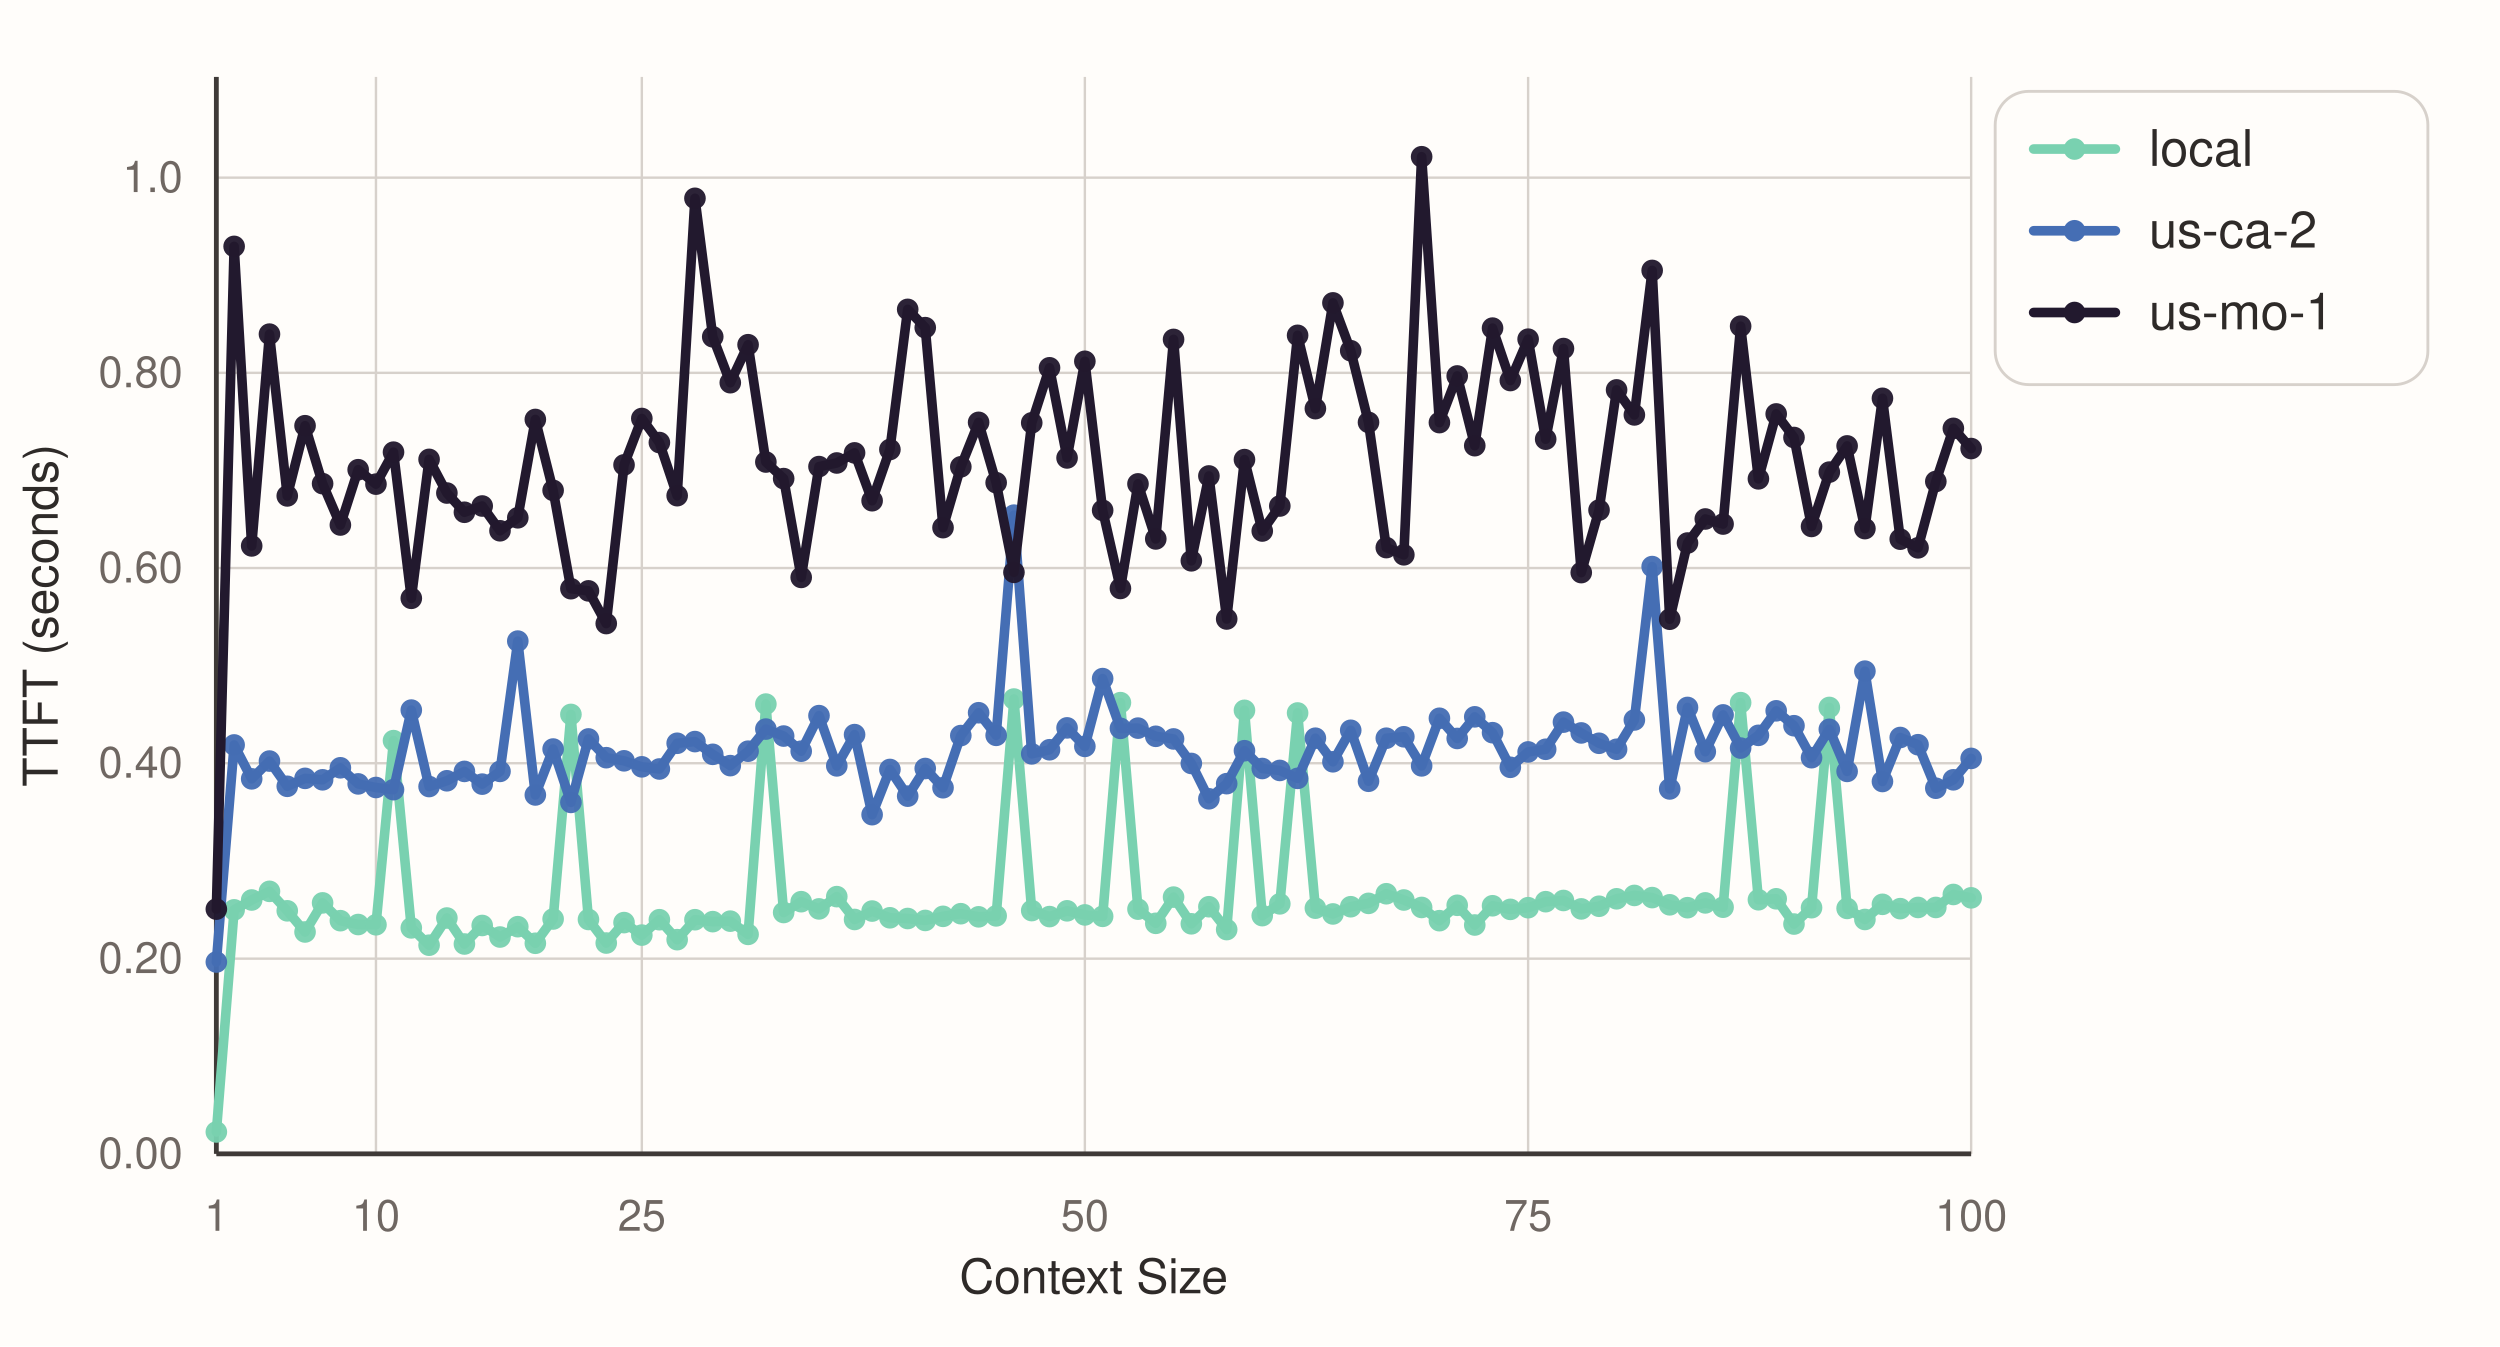
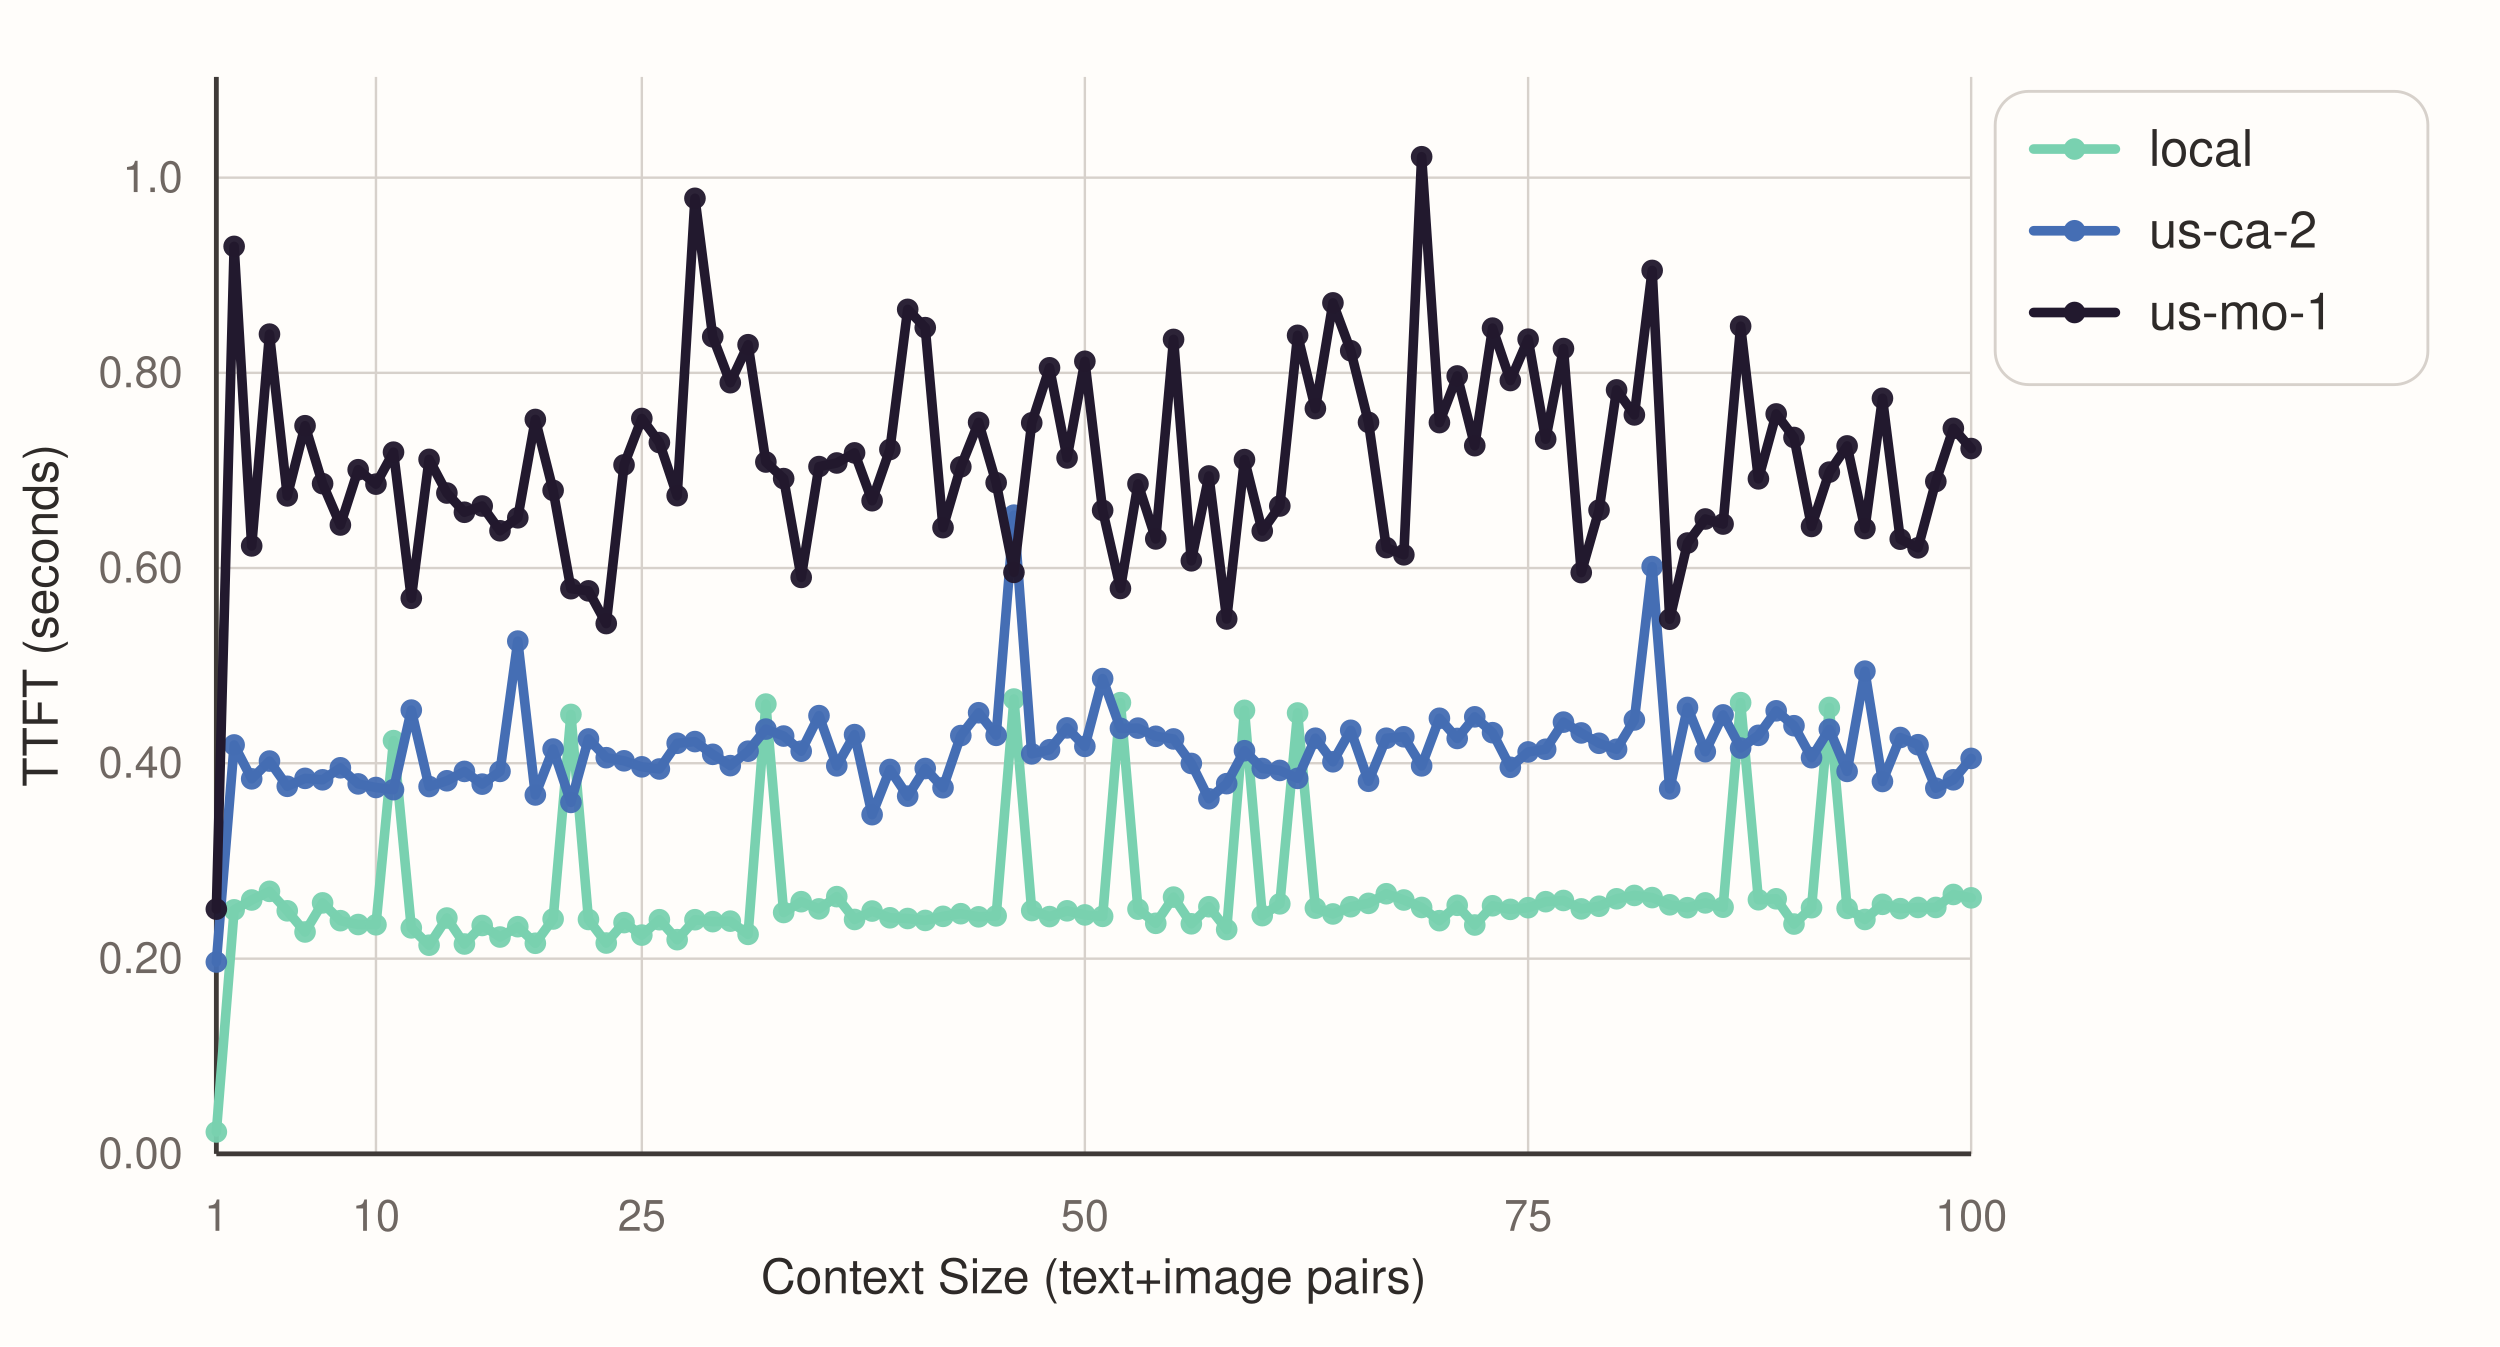
<svg xmlns="http://www.w3.org/2000/svg" width="1040" height="560" viewBox="0 0 1040 560">
  <rect width="1040" height="560" fill="#fffdfa" />
  <line x1="90.0" y1="32" x2="90.0" y2="480" stroke="#d7d1cb" stroke-width="1" />
  <line x1="156.4" y1="32" x2="156.4" y2="480" stroke="#d7d1cb" stroke-width="1" />
  <line x1="267.0" y1="32" x2="267.0" y2="480" stroke="#d7d1cb" stroke-width="1" />
  <line x1="451.3" y1="32" x2="451.3" y2="480" stroke="#d7d1cb" stroke-width="1" />
  <line x1="635.7" y1="32" x2="635.7" y2="480" stroke="#d7d1cb" stroke-width="1" />
  <line x1="820.0" y1="32" x2="820.0" y2="480" stroke="#d7d1cb" stroke-width="1" />
  <line x1="90" y1="480.0" x2="820" y2="480.0" stroke="#d7d1cb" stroke-width="1" />
  <line x1="90" y1="398.8" x2="820" y2="398.8" stroke="#d7d1cb" stroke-width="1" />
  <line x1="90" y1="317.5" x2="820" y2="317.5" stroke="#d7d1cb" stroke-width="1" />
  <line x1="90" y1="236.3" x2="820" y2="236.3" stroke="#d7d1cb" stroke-width="1" />
  <line x1="90" y1="155.1" x2="820" y2="155.1" stroke="#d7d1cb" stroke-width="1" />
  <line x1="90" y1="73.9" x2="820" y2="73.9" stroke="#d7d1cb" stroke-width="1" />
  <line x1="90" y1="-7.4" x2="820" y2="-7.4" stroke="#d7d1cb" stroke-width="1" />
  <line x1="90" y1="480" x2="820" y2="480" stroke="#3f3a37" stroke-width="2" />
  <line x1="90" y1="32" x2="90" y2="480" stroke="#3f3a37" stroke-width="2" />
  <polyline fill="none" stroke="#79d1b0" stroke-width="4" stroke-linecap="round" stroke-linejoin="round" points="90.0,470.9 97.4,378.5 104.7,374.4 112.1,370.8 119.5,378.9 126.9,387.7 134.2,375.6 141.6,383.0 149.0,384.6 156.4,384.7 163.7,308.1 171.1,386.0 178.5,393.2 185.9,381.9 193.2,392.7 200.6,385.0 208.0,389.8 215.4,385.5 222.7,392.4 230.1,382.3 237.5,297.2 244.8,382.5 252.2,392.3 259.6,383.8 267.0,389.0 274.3,382.6 281.7,390.9 289.1,382.6 296.5,383.4 303.8,383.2 311.2,388.7 318.6,292.9 326.0,379.6 333.3,375.1 340.7,378.1 348.1,373.0 355.5,382.5 362.8,379.0 370.2,381.8 377.6,382.1 384.9,382.9 392.3,381.2 399.7,380.1 407.1,381.4 414.4,381.0 421.8,290.8 429.2,378.8 436.6,381.3 443.9,378.9 451.3,380.6 458.7,381.2 466.1,292.3 473.4,378.2 480.8,384.1 488.2,373.2 495.6,384.3 502.9,377.2 510.3,386.7 517.7,295.5 525.1,380.9 532.4,376.0 539.8,296.6 547.2,377.8 554.5,380.2 561.9,377.2 569.3,375.8 576.7,371.8 584.0,374.4 591.4,377.5 598.8,383.0 606.2,376.6 613.5,384.8 620.9,376.8 628.3,378.3 635.7,377.6 643.0,375.1 650.4,374.6 657.8,378.1 665.2,377.0 672.5,373.9 679.9,372.5 687.3,373.4 694.6,376.4 702.0,377.6 709.4,375.6 716.8,377.4 724.1,292.3 731.5,374.3 738.9,373.9 746.3,384.4 753.6,377.6 761.0,294.3 768.4,377.9 775.8,382.5 783.1,376.2 790.5,378.0 797.9,377.5 805.3,377.5 812.6,372.1 820.0,373.5" />
  <circle cx="90.0" cy="470.9" r="4.5" fill="#79d1b0" fill-opacity="0.95" />
  <circle cx="97.4" cy="378.5" r="4.5" fill="#79d1b0" fill-opacity="0.95" />
  <circle cx="104.7" cy="374.4" r="4.5" fill="#79d1b0" fill-opacity="0.95" />
  <circle cx="112.1" cy="370.8" r="4.5" fill="#79d1b0" fill-opacity="0.95" />
  <circle cx="119.5" cy="378.9" r="4.5" fill="#79d1b0" fill-opacity="0.95" />
  <circle cx="126.9" cy="387.7" r="4.5" fill="#79d1b0" fill-opacity="0.95" />
  <circle cx="134.2" cy="375.6" r="4.5" fill="#79d1b0" fill-opacity="0.95" />
  <circle cx="141.6" cy="383.0" r="4.5" fill="#79d1b0" fill-opacity="0.95" />
  <circle cx="149.0" cy="384.6" r="4.5" fill="#79d1b0" fill-opacity="0.95" />
  <circle cx="156.4" cy="384.7" r="4.5" fill="#79d1b0" fill-opacity="0.95" />
  <circle cx="163.7" cy="308.1" r="4.5" fill="#79d1b0" fill-opacity="0.95" />
  <circle cx="171.1" cy="386.0" r="4.5" fill="#79d1b0" fill-opacity="0.95" />
  <circle cx="178.5" cy="393.2" r="4.5" fill="#79d1b0" fill-opacity="0.95" />
  <circle cx="185.9" cy="381.9" r="4.5" fill="#79d1b0" fill-opacity="0.95" />
  <circle cx="193.2" cy="392.7" r="4.5" fill="#79d1b0" fill-opacity="0.95" />
  <circle cx="200.6" cy="385.0" r="4.5" fill="#79d1b0" fill-opacity="0.95" />
  <circle cx="208.0" cy="389.8" r="4.5" fill="#79d1b0" fill-opacity="0.95" />
  <circle cx="215.4" cy="385.5" r="4.5" fill="#79d1b0" fill-opacity="0.95" />
  <circle cx="222.7" cy="392.4" r="4.5" fill="#79d1b0" fill-opacity="0.95" />
  <circle cx="230.1" cy="382.3" r="4.5" fill="#79d1b0" fill-opacity="0.95" />
  <circle cx="237.5" cy="297.2" r="4.5" fill="#79d1b0" fill-opacity="0.95" />
  <circle cx="244.8" cy="382.5" r="4.5" fill="#79d1b0" fill-opacity="0.95" />
  <circle cx="252.2" cy="392.3" r="4.5" fill="#79d1b0" fill-opacity="0.95" />
  <circle cx="259.6" cy="383.8" r="4.5" fill="#79d1b0" fill-opacity="0.95" />
  <circle cx="267.0" cy="389.0" r="4.5" fill="#79d1b0" fill-opacity="0.95" />
  <circle cx="274.3" cy="382.6" r="4.5" fill="#79d1b0" fill-opacity="0.95" />
  <circle cx="281.7" cy="390.9" r="4.5" fill="#79d1b0" fill-opacity="0.95" />
  <circle cx="289.1" cy="382.6" r="4.5" fill="#79d1b0" fill-opacity="0.95" />
  <circle cx="296.5" cy="383.4" r="4.5" fill="#79d1b0" fill-opacity="0.95" />
  <circle cx="303.8" cy="383.2" r="4.5" fill="#79d1b0" fill-opacity="0.95" />
  <circle cx="311.2" cy="388.7" r="4.5" fill="#79d1b0" fill-opacity="0.95" />
  <circle cx="318.6" cy="292.9" r="4.5" fill="#79d1b0" fill-opacity="0.95" />
  <circle cx="326.0" cy="379.6" r="4.5" fill="#79d1b0" fill-opacity="0.95" />
  <circle cx="333.3" cy="375.1" r="4.5" fill="#79d1b0" fill-opacity="0.95" />
  <circle cx="340.7" cy="378.1" r="4.5" fill="#79d1b0" fill-opacity="0.95" />
  <circle cx="348.1" cy="373.0" r="4.5" fill="#79d1b0" fill-opacity="0.95" />
  <circle cx="355.5" cy="382.5" r="4.5" fill="#79d1b0" fill-opacity="0.95" />
  <circle cx="362.8" cy="379.0" r="4.5" fill="#79d1b0" fill-opacity="0.95" />
  <circle cx="370.2" cy="381.8" r="4.5" fill="#79d1b0" fill-opacity="0.95" />
  <circle cx="377.6" cy="382.1" r="4.5" fill="#79d1b0" fill-opacity="0.95" />
  <circle cx="384.9" cy="382.9" r="4.5" fill="#79d1b0" fill-opacity="0.95" />
  <circle cx="392.3" cy="381.2" r="4.5" fill="#79d1b0" fill-opacity="0.95" />
  <circle cx="399.7" cy="380.1" r="4.5" fill="#79d1b0" fill-opacity="0.95" />
  <circle cx="407.1" cy="381.4" r="4.5" fill="#79d1b0" fill-opacity="0.95" />
  <circle cx="414.4" cy="381.0" r="4.5" fill="#79d1b0" fill-opacity="0.95" />
  <circle cx="421.8" cy="290.8" r="4.5" fill="#79d1b0" fill-opacity="0.95" />
  <circle cx="429.2" cy="378.8" r="4.5" fill="#79d1b0" fill-opacity="0.95" />
  <circle cx="436.6" cy="381.3" r="4.5" fill="#79d1b0" fill-opacity="0.95" />
  <circle cx="443.9" cy="378.9" r="4.5" fill="#79d1b0" fill-opacity="0.95" />
  <circle cx="451.3" cy="380.6" r="4.5" fill="#79d1b0" fill-opacity="0.95" />
  <circle cx="458.7" cy="381.2" r="4.5" fill="#79d1b0" fill-opacity="0.95" />
  <circle cx="466.1" cy="292.3" r="4.5" fill="#79d1b0" fill-opacity="0.95" />
  <circle cx="473.4" cy="378.2" r="4.5" fill="#79d1b0" fill-opacity="0.95" />
  <circle cx="480.8" cy="384.1" r="4.5" fill="#79d1b0" fill-opacity="0.95" />
  <circle cx="488.2" cy="373.2" r="4.5" fill="#79d1b0" fill-opacity="0.95" />
  <circle cx="495.6" cy="384.3" r="4.5" fill="#79d1b0" fill-opacity="0.95" />
  <circle cx="502.9" cy="377.2" r="4.5" fill="#79d1b0" fill-opacity="0.95" />
  <circle cx="510.3" cy="386.7" r="4.5" fill="#79d1b0" fill-opacity="0.95" />
  <circle cx="517.7" cy="295.5" r="4.5" fill="#79d1b0" fill-opacity="0.95" />
  <circle cx="525.1" cy="380.9" r="4.5" fill="#79d1b0" fill-opacity="0.95" />
  <circle cx="532.4" cy="376.0" r="4.5" fill="#79d1b0" fill-opacity="0.95" />
  <circle cx="539.8" cy="296.6" r="4.5" fill="#79d1b0" fill-opacity="0.95" />
  <circle cx="547.2" cy="377.8" r="4.5" fill="#79d1b0" fill-opacity="0.95" />
  <circle cx="554.5" cy="380.2" r="4.5" fill="#79d1b0" fill-opacity="0.95" />
  <circle cx="561.9" cy="377.2" r="4.5" fill="#79d1b0" fill-opacity="0.95" />
  <circle cx="569.3" cy="375.8" r="4.5" fill="#79d1b0" fill-opacity="0.95" />
  <circle cx="576.7" cy="371.8" r="4.5" fill="#79d1b0" fill-opacity="0.95" />
  <circle cx="584.0" cy="374.4" r="4.5" fill="#79d1b0" fill-opacity="0.95" />
  <circle cx="591.4" cy="377.5" r="4.5" fill="#79d1b0" fill-opacity="0.95" />
  <circle cx="598.8" cy="383.0" r="4.5" fill="#79d1b0" fill-opacity="0.95" />
  <circle cx="606.2" cy="376.6" r="4.5" fill="#79d1b0" fill-opacity="0.95" />
  <circle cx="613.5" cy="384.8" r="4.5" fill="#79d1b0" fill-opacity="0.95" />
  <circle cx="620.9" cy="376.8" r="4.5" fill="#79d1b0" fill-opacity="0.95" />
  <circle cx="628.3" cy="378.3" r="4.5" fill="#79d1b0" fill-opacity="0.95" />
  <circle cx="635.7" cy="377.6" r="4.5" fill="#79d1b0" fill-opacity="0.95" />
  <circle cx="643.0" cy="375.1" r="4.5" fill="#79d1b0" fill-opacity="0.95" />
  <circle cx="650.4" cy="374.6" r="4.5" fill="#79d1b0" fill-opacity="0.95" />
  <circle cx="657.8" cy="378.1" r="4.5" fill="#79d1b0" fill-opacity="0.95" />
  <circle cx="665.2" cy="377.0" r="4.5" fill="#79d1b0" fill-opacity="0.95" />
  <circle cx="672.5" cy="373.9" r="4.5" fill="#79d1b0" fill-opacity="0.95" />
  <circle cx="679.9" cy="372.5" r="4.5" fill="#79d1b0" fill-opacity="0.95" />
  <circle cx="687.3" cy="373.4" r="4.5" fill="#79d1b0" fill-opacity="0.95" />
  <circle cx="694.6" cy="376.4" r="4.5" fill="#79d1b0" fill-opacity="0.95" />
  <circle cx="702.0" cy="377.6" r="4.5" fill="#79d1b0" fill-opacity="0.95" />
  <circle cx="709.4" cy="375.6" r="4.5" fill="#79d1b0" fill-opacity="0.95" />
  <circle cx="716.8" cy="377.4" r="4.5" fill="#79d1b0" fill-opacity="0.95" />
  <circle cx="724.1" cy="292.3" r="4.5" fill="#79d1b0" fill-opacity="0.95" />
  <circle cx="731.5" cy="374.3" r="4.5" fill="#79d1b0" fill-opacity="0.95" />
  <circle cx="738.9" cy="373.9" r="4.5" fill="#79d1b0" fill-opacity="0.95" />
  <circle cx="746.3" cy="384.4" r="4.5" fill="#79d1b0" fill-opacity="0.95" />
  <circle cx="753.6" cy="377.6" r="4.5" fill="#79d1b0" fill-opacity="0.95" />
  <circle cx="761.0" cy="294.3" r="4.5" fill="#79d1b0" fill-opacity="0.95" />
  <circle cx="768.4" cy="377.9" r="4.5" fill="#79d1b0" fill-opacity="0.95" />
  <circle cx="775.8" cy="382.5" r="4.5" fill="#79d1b0" fill-opacity="0.95" />
  <circle cx="783.1" cy="376.2" r="4.5" fill="#79d1b0" fill-opacity="0.95" />
  <circle cx="790.5" cy="378.0" r="4.5" fill="#79d1b0" fill-opacity="0.95" />
  <circle cx="797.9" cy="377.5" r="4.5" fill="#79d1b0" fill-opacity="0.95" />
  <circle cx="805.3" cy="377.5" r="4.5" fill="#79d1b0" fill-opacity="0.95" />
  <circle cx="812.6" cy="372.1" r="4.5" fill="#79d1b0" fill-opacity="0.95" />
  <circle cx="820.0" cy="373.5" r="4.5" fill="#79d1b0" fill-opacity="0.95" />
  <polyline fill="none" stroke="#456eb4" stroke-width="4" stroke-linecap="round" stroke-linejoin="round" points="90.0,400.2 97.4,309.9 104.7,324.0 112.1,316.6 119.5,327.1 126.9,323.8 134.2,324.4 141.6,319.4 149.0,326.1 156.4,327.6 163.7,328.5 171.1,295.4 178.5,327.2 185.9,324.8 193.2,320.9 200.6,326.2 208.0,320.9 215.4,266.7 222.7,330.7 230.1,311.6 237.5,333.8 244.8,307.4 252.2,315.2 259.6,316.5 267.0,319.0 274.3,319.9 281.7,309.2 289.1,308.5 296.5,313.8 303.8,318.5 311.2,312.5 318.6,303.3 326.0,306.2 333.3,312.5 340.7,297.7 348.1,318.6 355.5,305.6 362.8,338.9 370.2,320.1 377.6,331.2 384.9,319.7 392.3,327.7 399.7,306.0 407.1,296.5 414.4,305.9 421.8,214.3 429.2,313.6 436.6,311.9 443.9,302.8 451.3,310.5 458.7,282.3 466.1,303.0 473.4,302.9 480.8,306.3 488.2,307.4 495.6,317.6 502.9,332.3 510.3,326.0 517.7,312.3 525.1,319.7 532.4,320.5 539.8,323.8 547.2,307.1 554.5,316.9 561.9,303.8 569.3,325.0 576.7,307.1 584.0,306.5 591.4,318.6 598.8,298.8 606.2,307.2 613.5,298.2 620.9,304.8 628.3,319.2 635.7,312.8 643.0,311.7 650.4,300.4 657.8,304.9 665.2,309.2 672.5,311.7 679.9,299.5 687.3,235.7 694.6,328.2 702.0,294.3 709.4,312.7 716.8,297.4 724.1,311.2 731.5,305.9 738.9,295.7 746.3,301.9 753.6,315.2 761.0,303.4 768.4,320.9 775.8,279.2 783.1,325.1 790.5,306.8 797.9,309.8 805.3,327.9 812.6,324.4 820.0,315.5" />
  <circle cx="90.0" cy="400.2" r="4.5" fill="#456eb4" fill-opacity="0.95" />
  <circle cx="97.4" cy="309.9" r="4.5" fill="#456eb4" fill-opacity="0.95" />
  <circle cx="104.7" cy="324.0" r="4.5" fill="#456eb4" fill-opacity="0.95" />
  <circle cx="112.1" cy="316.6" r="4.5" fill="#456eb4" fill-opacity="0.95" />
  <circle cx="119.5" cy="327.1" r="4.5" fill="#456eb4" fill-opacity="0.95" />
  <circle cx="126.9" cy="323.8" r="4.5" fill="#456eb4" fill-opacity="0.95" />
  <circle cx="134.2" cy="324.4" r="4.5" fill="#456eb4" fill-opacity="0.95" />
  <circle cx="141.6" cy="319.4" r="4.5" fill="#456eb4" fill-opacity="0.95" />
  <circle cx="149.0" cy="326.1" r="4.5" fill="#456eb4" fill-opacity="0.95" />
  <circle cx="156.4" cy="327.6" r="4.5" fill="#456eb4" fill-opacity="0.95" />
  <circle cx="163.7" cy="328.5" r="4.5" fill="#456eb4" fill-opacity="0.95" />
  <circle cx="171.1" cy="295.4" r="4.5" fill="#456eb4" fill-opacity="0.95" />
  <circle cx="178.5" cy="327.2" r="4.5" fill="#456eb4" fill-opacity="0.95" />
  <circle cx="185.9" cy="324.8" r="4.5" fill="#456eb4" fill-opacity="0.95" />
  <circle cx="193.2" cy="320.9" r="4.5" fill="#456eb4" fill-opacity="0.95" />
  <circle cx="200.6" cy="326.2" r="4.5" fill="#456eb4" fill-opacity="0.95" />
  <circle cx="208.0" cy="320.9" r="4.5" fill="#456eb4" fill-opacity="0.95" />
  <circle cx="215.4" cy="266.7" r="4.5" fill="#456eb4" fill-opacity="0.95" />
  <circle cx="222.7" cy="330.7" r="4.5" fill="#456eb4" fill-opacity="0.95" />
  <circle cx="230.1" cy="311.6" r="4.5" fill="#456eb4" fill-opacity="0.95" />
  <circle cx="237.5" cy="333.8" r="4.5" fill="#456eb4" fill-opacity="0.95" />
  <circle cx="244.8" cy="307.4" r="4.5" fill="#456eb4" fill-opacity="0.95" />
  <circle cx="252.2" cy="315.2" r="4.5" fill="#456eb4" fill-opacity="0.95" />
  <circle cx="259.6" cy="316.5" r="4.5" fill="#456eb4" fill-opacity="0.95" />
  <circle cx="267.0" cy="319.0" r="4.5" fill="#456eb4" fill-opacity="0.95" />
  <circle cx="274.3" cy="319.9" r="4.5" fill="#456eb4" fill-opacity="0.95" />
  <circle cx="281.7" cy="309.2" r="4.5" fill="#456eb4" fill-opacity="0.95" />
  <circle cx="289.1" cy="308.5" r="4.5" fill="#456eb4" fill-opacity="0.95" />
  <circle cx="296.5" cy="313.8" r="4.5" fill="#456eb4" fill-opacity="0.95" />
  <circle cx="303.8" cy="318.5" r="4.5" fill="#456eb4" fill-opacity="0.95" />
  <circle cx="311.2" cy="312.5" r="4.5" fill="#456eb4" fill-opacity="0.95" />
  <circle cx="318.6" cy="303.3" r="4.5" fill="#456eb4" fill-opacity="0.95" />
  <circle cx="326.0" cy="306.2" r="4.5" fill="#456eb4" fill-opacity="0.95" />
  <circle cx="333.3" cy="312.5" r="4.5" fill="#456eb4" fill-opacity="0.95" />
  <circle cx="340.7" cy="297.7" r="4.5" fill="#456eb4" fill-opacity="0.95" />
  <circle cx="348.1" cy="318.6" r="4.5" fill="#456eb4" fill-opacity="0.95" />
  <circle cx="355.5" cy="305.6" r="4.5" fill="#456eb4" fill-opacity="0.95" />
  <circle cx="362.8" cy="338.9" r="4.5" fill="#456eb4" fill-opacity="0.95" />
  <circle cx="370.2" cy="320.1" r="4.5" fill="#456eb4" fill-opacity="0.95" />
  <circle cx="377.6" cy="331.2" r="4.5" fill="#456eb4" fill-opacity="0.95" />
  <circle cx="384.9" cy="319.7" r="4.5" fill="#456eb4" fill-opacity="0.95" />
  <circle cx="392.3" cy="327.7" r="4.5" fill="#456eb4" fill-opacity="0.95" />
  <circle cx="399.7" cy="306.0" r="4.5" fill="#456eb4" fill-opacity="0.95" />
  <circle cx="407.1" cy="296.5" r="4.5" fill="#456eb4" fill-opacity="0.95" />
  <circle cx="414.4" cy="305.9" r="4.5" fill="#456eb4" fill-opacity="0.95" />
  <circle cx="421.8" cy="214.3" r="4.5" fill="#456eb4" fill-opacity="0.95" />
  <circle cx="429.2" cy="313.6" r="4.5" fill="#456eb4" fill-opacity="0.95" />
  <circle cx="436.6" cy="311.9" r="4.5" fill="#456eb4" fill-opacity="0.95" />
  <circle cx="443.9" cy="302.8" r="4.5" fill="#456eb4" fill-opacity="0.95" />
  <circle cx="451.3" cy="310.5" r="4.5" fill="#456eb4" fill-opacity="0.95" />
  <circle cx="458.7" cy="282.3" r="4.5" fill="#456eb4" fill-opacity="0.95" />
  <circle cx="466.1" cy="303.0" r="4.5" fill="#456eb4" fill-opacity="0.95" />
  <circle cx="473.4" cy="302.9" r="4.5" fill="#456eb4" fill-opacity="0.95" />
  <circle cx="480.8" cy="306.3" r="4.5" fill="#456eb4" fill-opacity="0.95" />
  <circle cx="488.2" cy="307.4" r="4.5" fill="#456eb4" fill-opacity="0.95" />
  <circle cx="495.6" cy="317.6" r="4.5" fill="#456eb4" fill-opacity="0.95" />
  <circle cx="502.9" cy="332.3" r="4.5" fill="#456eb4" fill-opacity="0.95" />
  <circle cx="510.3" cy="326.0" r="4.5" fill="#456eb4" fill-opacity="0.95" />
  <circle cx="517.7" cy="312.3" r="4.5" fill="#456eb4" fill-opacity="0.95" />
  <circle cx="525.1" cy="319.7" r="4.5" fill="#456eb4" fill-opacity="0.95" />
  <circle cx="532.4" cy="320.5" r="4.5" fill="#456eb4" fill-opacity="0.95" />
  <circle cx="539.8" cy="323.8" r="4.5" fill="#456eb4" fill-opacity="0.95" />
  <circle cx="547.2" cy="307.1" r="4.5" fill="#456eb4" fill-opacity="0.95" />
  <circle cx="554.5" cy="316.9" r="4.5" fill="#456eb4" fill-opacity="0.95" />
  <circle cx="561.9" cy="303.8" r="4.5" fill="#456eb4" fill-opacity="0.95" />
  <circle cx="569.3" cy="325.0" r="4.5" fill="#456eb4" fill-opacity="0.95" />
  <circle cx="576.7" cy="307.1" r="4.5" fill="#456eb4" fill-opacity="0.95" />
  <circle cx="584.0" cy="306.5" r="4.5" fill="#456eb4" fill-opacity="0.95" />
  <circle cx="591.4" cy="318.6" r="4.5" fill="#456eb4" fill-opacity="0.95" />
  <circle cx="598.8" cy="298.8" r="4.5" fill="#456eb4" fill-opacity="0.95" />
  <circle cx="606.2" cy="307.2" r="4.5" fill="#456eb4" fill-opacity="0.95" />
  <circle cx="613.5" cy="298.2" r="4.5" fill="#456eb4" fill-opacity="0.95" />
  <circle cx="620.9" cy="304.8" r="4.5" fill="#456eb4" fill-opacity="0.95" />
  <circle cx="628.3" cy="319.2" r="4.5" fill="#456eb4" fill-opacity="0.95" />
  <circle cx="635.7" cy="312.8" r="4.5" fill="#456eb4" fill-opacity="0.95" />
  <circle cx="643.0" cy="311.7" r="4.5" fill="#456eb4" fill-opacity="0.95" />
  <circle cx="650.4" cy="300.4" r="4.5" fill="#456eb4" fill-opacity="0.95" />
  <circle cx="657.8" cy="304.9" r="4.5" fill="#456eb4" fill-opacity="0.95" />
  <circle cx="665.2" cy="309.2" r="4.5" fill="#456eb4" fill-opacity="0.95" />
  <circle cx="672.5" cy="311.7" r="4.5" fill="#456eb4" fill-opacity="0.95" />
  <circle cx="679.9" cy="299.5" r="4.5" fill="#456eb4" fill-opacity="0.95" />
  <circle cx="687.3" cy="235.7" r="4.5" fill="#456eb4" fill-opacity="0.95" />
  <circle cx="694.6" cy="328.2" r="4.5" fill="#456eb4" fill-opacity="0.95" />
  <circle cx="702.0" cy="294.3" r="4.5" fill="#456eb4" fill-opacity="0.95" />
  <circle cx="709.4" cy="312.7" r="4.5" fill="#456eb4" fill-opacity="0.95" />
  <circle cx="716.8" cy="297.4" r="4.5" fill="#456eb4" fill-opacity="0.95" />
  <circle cx="724.1" cy="311.2" r="4.5" fill="#456eb4" fill-opacity="0.95" />
  <circle cx="731.5" cy="305.9" r="4.5" fill="#456eb4" fill-opacity="0.95" />
  <circle cx="738.9" cy="295.7" r="4.5" fill="#456eb4" fill-opacity="0.95" />
  <circle cx="746.3" cy="301.9" r="4.5" fill="#456eb4" fill-opacity="0.95" />
  <circle cx="753.6" cy="315.2" r="4.5" fill="#456eb4" fill-opacity="0.95" />
  <circle cx="761.0" cy="303.4" r="4.5" fill="#456eb4" fill-opacity="0.95" />
  <circle cx="768.4" cy="320.9" r="4.5" fill="#456eb4" fill-opacity="0.95" />
  <circle cx="775.8" cy="279.2" r="4.5" fill="#456eb4" fill-opacity="0.95" />
  <circle cx="783.1" cy="325.1" r="4.5" fill="#456eb4" fill-opacity="0.95" />
  <circle cx="790.5" cy="306.8" r="4.5" fill="#456eb4" fill-opacity="0.95" />
  <circle cx="797.9" cy="309.8" r="4.5" fill="#456eb4" fill-opacity="0.95" />
  <circle cx="805.3" cy="327.9" r="4.5" fill="#456eb4" fill-opacity="0.95" />
  <circle cx="812.6" cy="324.4" r="4.5" fill="#456eb4" fill-opacity="0.95" />
  <circle cx="820.0" cy="315.5" r="4.5" fill="#456eb4" fill-opacity="0.95" />
  <polyline fill="none" stroke="#22192e" stroke-width="4" stroke-linecap="round" stroke-linejoin="round" points="90.0,378.2 97.4,102.5 104.7,227.1 112.1,139.0 119.5,206.3 126.9,177.1 134.2,201.2 141.6,218.4 149.0,195.4 156.4,201.4 163.7,188.1 171.1,248.9 178.5,191.1 185.9,205.1 193.2,213.1 200.6,210.5 208.0,220.8 215.4,215.4 222.7,174.5 230.1,204.0 237.5,244.9 244.8,245.8 252.2,259.4 259.6,193.4 267.0,174.1 274.3,184.1 281.7,206.2 289.1,82.5 296.5,140.1 303.8,159.2 311.2,143.4 318.6,192.2 326.0,199.1 333.3,240.2 340.7,194.1 348.1,192.6 355.5,188.4 362.8,208.3 370.2,187.0 377.6,128.7 384.9,136.3 392.3,219.5 399.7,194.2 407.1,175.7 414.4,200.8 421.8,238.1 429.2,175.9 436.6,153.0 443.9,190.5 451.3,150.3 458.7,212.3 466.1,244.8 473.4,201.3 480.8,224.2 488.2,141.2 495.6,233.3 502.9,198.0 510.3,257.5 517.7,191.2 525.1,220.9 532.4,210.5 539.8,139.5 547.2,170.0 554.5,126.0 561.9,145.9 569.3,175.7 576.7,227.8 584.0,230.8 591.4,65.2 598.8,175.8 606.2,156.4 613.5,185.4 620.9,136.5 628.3,158.3 635.7,141.1 643.0,182.7 650.4,145.0 657.8,238.2 665.2,212.2 672.5,162.2 679.9,172.6 687.3,112.5 694.6,257.6 702.0,225.9 709.4,215.9 716.8,218.0 724.1,135.7 731.5,199.2 738.9,172.2 746.3,182.0 753.6,219.0 761.0,196.4 768.4,185.5 775.8,219.9 783.1,165.7 790.5,224.3 797.9,227.9 805.3,200.3 812.6,178.2 820.0,186.6" />
  <circle cx="90.0" cy="378.2" r="4.5" fill="#22192e" fill-opacity="0.95" />
  <circle cx="97.4" cy="102.5" r="4.5" fill="#22192e" fill-opacity="0.95" />
  <circle cx="104.7" cy="227.1" r="4.5" fill="#22192e" fill-opacity="0.95" />
  <circle cx="112.1" cy="139.0" r="4.5" fill="#22192e" fill-opacity="0.95" />
  <circle cx="119.5" cy="206.3" r="4.5" fill="#22192e" fill-opacity="0.95" />
  <circle cx="126.9" cy="177.1" r="4.5" fill="#22192e" fill-opacity="0.95" />
  <circle cx="134.2" cy="201.2" r="4.5" fill="#22192e" fill-opacity="0.95" />
  <circle cx="141.6" cy="218.4" r="4.5" fill="#22192e" fill-opacity="0.95" />
  <circle cx="149.0" cy="195.4" r="4.5" fill="#22192e" fill-opacity="0.95" />
  <circle cx="156.4" cy="201.4" r="4.5" fill="#22192e" fill-opacity="0.95" />
  <circle cx="163.7" cy="188.1" r="4.5" fill="#22192e" fill-opacity="0.95" />
  <circle cx="171.1" cy="248.9" r="4.5" fill="#22192e" fill-opacity="0.95" />
  <circle cx="178.5" cy="191.1" r="4.5" fill="#22192e" fill-opacity="0.95" />
  <circle cx="185.9" cy="205.1" r="4.5" fill="#22192e" fill-opacity="0.95" />
  <circle cx="193.2" cy="213.1" r="4.5" fill="#22192e" fill-opacity="0.95" />
  <circle cx="200.6" cy="210.5" r="4.5" fill="#22192e" fill-opacity="0.95" />
  <circle cx="208.0" cy="220.8" r="4.5" fill="#22192e" fill-opacity="0.95" />
  <circle cx="215.4" cy="215.4" r="4.5" fill="#22192e" fill-opacity="0.95" />
  <circle cx="222.7" cy="174.5" r="4.5" fill="#22192e" fill-opacity="0.95" />
  <circle cx="230.1" cy="204.0" r="4.5" fill="#22192e" fill-opacity="0.95" />
  <circle cx="237.5" cy="244.9" r="4.5" fill="#22192e" fill-opacity="0.95" />
  <circle cx="244.8" cy="245.8" r="4.5" fill="#22192e" fill-opacity="0.95" />
  <circle cx="252.2" cy="259.4" r="4.5" fill="#22192e" fill-opacity="0.95" />
  <circle cx="259.6" cy="193.4" r="4.5" fill="#22192e" fill-opacity="0.95" />
  <circle cx="267.0" cy="174.1" r="4.5" fill="#22192e" fill-opacity="0.95" />
  <circle cx="274.3" cy="184.1" r="4.5" fill="#22192e" fill-opacity="0.95" />
  <circle cx="281.7" cy="206.2" r="4.5" fill="#22192e" fill-opacity="0.95" />
  <circle cx="289.1" cy="82.5" r="4.5" fill="#22192e" fill-opacity="0.95" />
  <circle cx="296.5" cy="140.1" r="4.5" fill="#22192e" fill-opacity="0.95" />
  <circle cx="303.8" cy="159.2" r="4.5" fill="#22192e" fill-opacity="0.95" />
  <circle cx="311.2" cy="143.4" r="4.5" fill="#22192e" fill-opacity="0.95" />
  <circle cx="318.6" cy="192.2" r="4.5" fill="#22192e" fill-opacity="0.95" />
  <circle cx="326.0" cy="199.1" r="4.5" fill="#22192e" fill-opacity="0.95" />
  <circle cx="333.3" cy="240.2" r="4.5" fill="#22192e" fill-opacity="0.95" />
  <circle cx="340.7" cy="194.1" r="4.5" fill="#22192e" fill-opacity="0.95" />
  <circle cx="348.1" cy="192.6" r="4.5" fill="#22192e" fill-opacity="0.95" />
  <circle cx="355.5" cy="188.4" r="4.5" fill="#22192e" fill-opacity="0.95" />
  <circle cx="362.8" cy="208.3" r="4.5" fill="#22192e" fill-opacity="0.95" />
  <circle cx="370.2" cy="187.0" r="4.5" fill="#22192e" fill-opacity="0.95" />
  <circle cx="377.6" cy="128.7" r="4.5" fill="#22192e" fill-opacity="0.95" />
  <circle cx="384.9" cy="136.3" r="4.5" fill="#22192e" fill-opacity="0.95" />
  <circle cx="392.3" cy="219.5" r="4.5" fill="#22192e" fill-opacity="0.95" />
  <circle cx="399.7" cy="194.2" r="4.5" fill="#22192e" fill-opacity="0.95" />
  <circle cx="407.1" cy="175.7" r="4.5" fill="#22192e" fill-opacity="0.95" />
  <circle cx="414.4" cy="200.8" r="4.5" fill="#22192e" fill-opacity="0.95" />
  <circle cx="421.8" cy="238.1" r="4.5" fill="#22192e" fill-opacity="0.95" />
  <circle cx="429.2" cy="175.9" r="4.5" fill="#22192e" fill-opacity="0.95" />
  <circle cx="436.6" cy="153.0" r="4.5" fill="#22192e" fill-opacity="0.95" />
  <circle cx="443.9" cy="190.5" r="4.5" fill="#22192e" fill-opacity="0.95" />
  <circle cx="451.3" cy="150.3" r="4.5" fill="#22192e" fill-opacity="0.95" />
  <circle cx="458.7" cy="212.3" r="4.5" fill="#22192e" fill-opacity="0.95" />
  <circle cx="466.1" cy="244.8" r="4.5" fill="#22192e" fill-opacity="0.95" />
  <circle cx="473.4" cy="201.3" r="4.5" fill="#22192e" fill-opacity="0.95" />
  <circle cx="480.8" cy="224.2" r="4.5" fill="#22192e" fill-opacity="0.95" />
  <circle cx="488.2" cy="141.2" r="4.5" fill="#22192e" fill-opacity="0.95" />
  <circle cx="495.6" cy="233.3" r="4.5" fill="#22192e" fill-opacity="0.95" />
  <circle cx="502.9" cy="198.0" r="4.5" fill="#22192e" fill-opacity="0.95" />
  <circle cx="510.3" cy="257.5" r="4.5" fill="#22192e" fill-opacity="0.95" />
  <circle cx="517.7" cy="191.2" r="4.5" fill="#22192e" fill-opacity="0.95" />
  <circle cx="525.1" cy="220.9" r="4.5" fill="#22192e" fill-opacity="0.95" />
  <circle cx="532.4" cy="210.5" r="4.5" fill="#22192e" fill-opacity="0.95" />
  <circle cx="539.8" cy="139.5" r="4.5" fill="#22192e" fill-opacity="0.95" />
  <circle cx="547.2" cy="170.0" r="4.5" fill="#22192e" fill-opacity="0.95" />
  <circle cx="554.5" cy="126.0" r="4.5" fill="#22192e" fill-opacity="0.95" />
  <circle cx="561.9" cy="145.9" r="4.5" fill="#22192e" fill-opacity="0.95" />
  <circle cx="569.3" cy="175.7" r="4.5" fill="#22192e" fill-opacity="0.95" />
  <circle cx="576.7" cy="227.8" r="4.5" fill="#22192e" fill-opacity="0.95" />
  <circle cx="584.0" cy="230.8" r="4.5" fill="#22192e" fill-opacity="0.95" />
  <circle cx="591.4" cy="65.2" r="4.5" fill="#22192e" fill-opacity="0.95" />
  <circle cx="598.8" cy="175.8" r="4.5" fill="#22192e" fill-opacity="0.95" />
  <circle cx="606.2" cy="156.4" r="4.5" fill="#22192e" fill-opacity="0.95" />
  <circle cx="613.5" cy="185.4" r="4.5" fill="#22192e" fill-opacity="0.95" />
  <circle cx="620.9" cy="136.5" r="4.5" fill="#22192e" fill-opacity="0.95" />
  <circle cx="628.3" cy="158.3" r="4.5" fill="#22192e" fill-opacity="0.95" />
  <circle cx="635.7" cy="141.1" r="4.5" fill="#22192e" fill-opacity="0.95" />
  <circle cx="643.0" cy="182.7" r="4.5" fill="#22192e" fill-opacity="0.95" />
  <circle cx="650.4" cy="145.0" r="4.5" fill="#22192e" fill-opacity="0.95" />
  <circle cx="657.8" cy="238.2" r="4.5" fill="#22192e" fill-opacity="0.95" />
  <circle cx="665.2" cy="212.2" r="4.5" fill="#22192e" fill-opacity="0.95" />
  <circle cx="672.5" cy="162.2" r="4.5" fill="#22192e" fill-opacity="0.95" />
  <circle cx="679.9" cy="172.6" r="4.5" fill="#22192e" fill-opacity="0.95" />
  <circle cx="687.3" cy="112.5" r="4.5" fill="#22192e" fill-opacity="0.95" />
  <circle cx="694.6" cy="257.6" r="4.5" fill="#22192e" fill-opacity="0.95" />
  <circle cx="702.0" cy="225.9" r="4.5" fill="#22192e" fill-opacity="0.95" />
  <circle cx="709.4" cy="215.9" r="4.5" fill="#22192e" fill-opacity="0.95" />
  <circle cx="716.8" cy="218.0" r="4.5" fill="#22192e" fill-opacity="0.95" />
  <circle cx="724.1" cy="135.7" r="4.5" fill="#22192e" fill-opacity="0.95" />
  <circle cx="731.5" cy="199.2" r="4.5" fill="#22192e" fill-opacity="0.95" />
  <circle cx="738.9" cy="172.2" r="4.5" fill="#22192e" fill-opacity="0.95" />
  <circle cx="746.3" cy="182.0" r="4.5" fill="#22192e" fill-opacity="0.95" />
  <circle cx="753.6" cy="219.0" r="4.5" fill="#22192e" fill-opacity="0.95" />
  <circle cx="761.0" cy="196.4" r="4.5" fill="#22192e" fill-opacity="0.95" />
  <circle cx="768.4" cy="185.5" r="4.5" fill="#22192e" fill-opacity="0.95" />
  <circle cx="775.8" cy="219.9" r="4.5" fill="#22192e" fill-opacity="0.95" />
  <circle cx="783.1" cy="165.7" r="4.5" fill="#22192e" fill-opacity="0.95" />
  <circle cx="790.5" cy="224.3" r="4.5" fill="#22192e" fill-opacity="0.95" />
  <circle cx="797.9" cy="227.9" r="4.5" fill="#22192e" fill-opacity="0.95" />
  <circle cx="805.3" cy="200.3" r="4.5" fill="#22192e" fill-opacity="0.95" />
  <circle cx="812.6" cy="178.2" r="4.5" fill="#22192e" fill-opacity="0.95" />
  <circle cx="820.0" cy="186.6" r="4.5" fill="#22192e" fill-opacity="0.95" />
  <rect x="830" y="38" width="180" height="122" rx="14" fill="#fffdfa" stroke="#d7d1cb" stroke-width="1.2" />
  <line x1="846" y1="62" x2="880" y2="62" stroke="#79d1b0" stroke-width="4" stroke-linecap="round" />
  <circle cx="863" cy="62" r="4.5" fill="#79d1b0" />
  <text x="894" y="69" font-size="21" font-family="Helvetica, Arial, sans-serif" fill="#2e2a28">local</text>
  <line x1="846" y1="96" x2="880" y2="96" stroke="#456eb4" stroke-width="4" stroke-linecap="round" />
  <circle cx="863" cy="96" r="4.5" fill="#456eb4" />
  <text x="894" y="103" font-size="21" font-family="Helvetica, Arial, sans-serif" fill="#2e2a28">us-ca-2</text>
  <line x1="846" y1="130" x2="880" y2="130" stroke="#22192e" stroke-width="4" stroke-linecap="round" />
  <circle cx="863" cy="130" r="4.5" fill="#22192e" />
  <text x="894" y="137" font-size="21" font-family="Helvetica, Arial, sans-serif" fill="#2e2a28">us-mo-1</text>
  <text x="90.0" y="512" text-anchor="middle" font-size="18" font-family="Helvetica, Arial, sans-serif" fill="#6f6762">1</text>
  <text x="156.4" y="512" text-anchor="middle" font-size="18" font-family="Helvetica, Arial, sans-serif" fill="#6f6762">10</text>
  <text x="267.0" y="512" text-anchor="middle" font-size="18" font-family="Helvetica, Arial, sans-serif" fill="#6f6762">25</text>
  <text x="451.3" y="512" text-anchor="middle" font-size="18" font-family="Helvetica, Arial, sans-serif" fill="#6f6762">50</text>
  <text x="635.7" y="512" text-anchor="middle" font-size="18" font-family="Helvetica, Arial, sans-serif" fill="#6f6762">75</text>
  <text x="820.0" y="512" text-anchor="middle" font-size="18" font-family="Helvetica, Arial, sans-serif" fill="#6f6762">100</text>
  <text x="76" y="486.0" text-anchor="end" font-size="18" font-family="Helvetica, Arial, sans-serif" fill="#6f6762">0.00</text>
  <text x="76" y="404.8" text-anchor="end" font-size="18" font-family="Helvetica, Arial, sans-serif" fill="#6f6762">0.20</text>
  <text x="76" y="323.5" text-anchor="end" font-size="18" font-family="Helvetica, Arial, sans-serif" fill="#6f6762">0.40</text>
  <text x="76" y="242.3" text-anchor="end" font-size="18" font-family="Helvetica, Arial, sans-serif" fill="#6f6762">0.60</text>
  <text x="76" y="161.1" text-anchor="end" font-size="18" font-family="Helvetica, Arial, sans-serif" fill="#6f6762">0.80</text>
  <text x="76" y="79.9" text-anchor="end" font-size="18" font-family="Helvetica, Arial, sans-serif" fill="#6f6762">1.0</text>
  <text x="76" y="-1.4" text-anchor="end" font-size="18" font-family="Helvetica, Arial, sans-serif" fill="#6f6762">1.2</text>
-   <text x="455.0" y="538" text-anchor="middle" font-size="20" font-family="Helvetica, Arial, sans-serif" fill="#2e2a28">Context Size</text>
+   <text x="455.0" y="538" text-anchor="middle" font-size="20" font-family="Helvetica, Arial, sans-serif" fill="#2e2a28">Context Size (text+image pairs)</text>
  <g transform="translate(24 256.0) rotate(-90)">
    <text text-anchor="middle" font-size="20" font-family="Helvetica, Arial, sans-serif" fill="#2e2a28">TTFT (seconds)</text>
  </g>
</svg>
